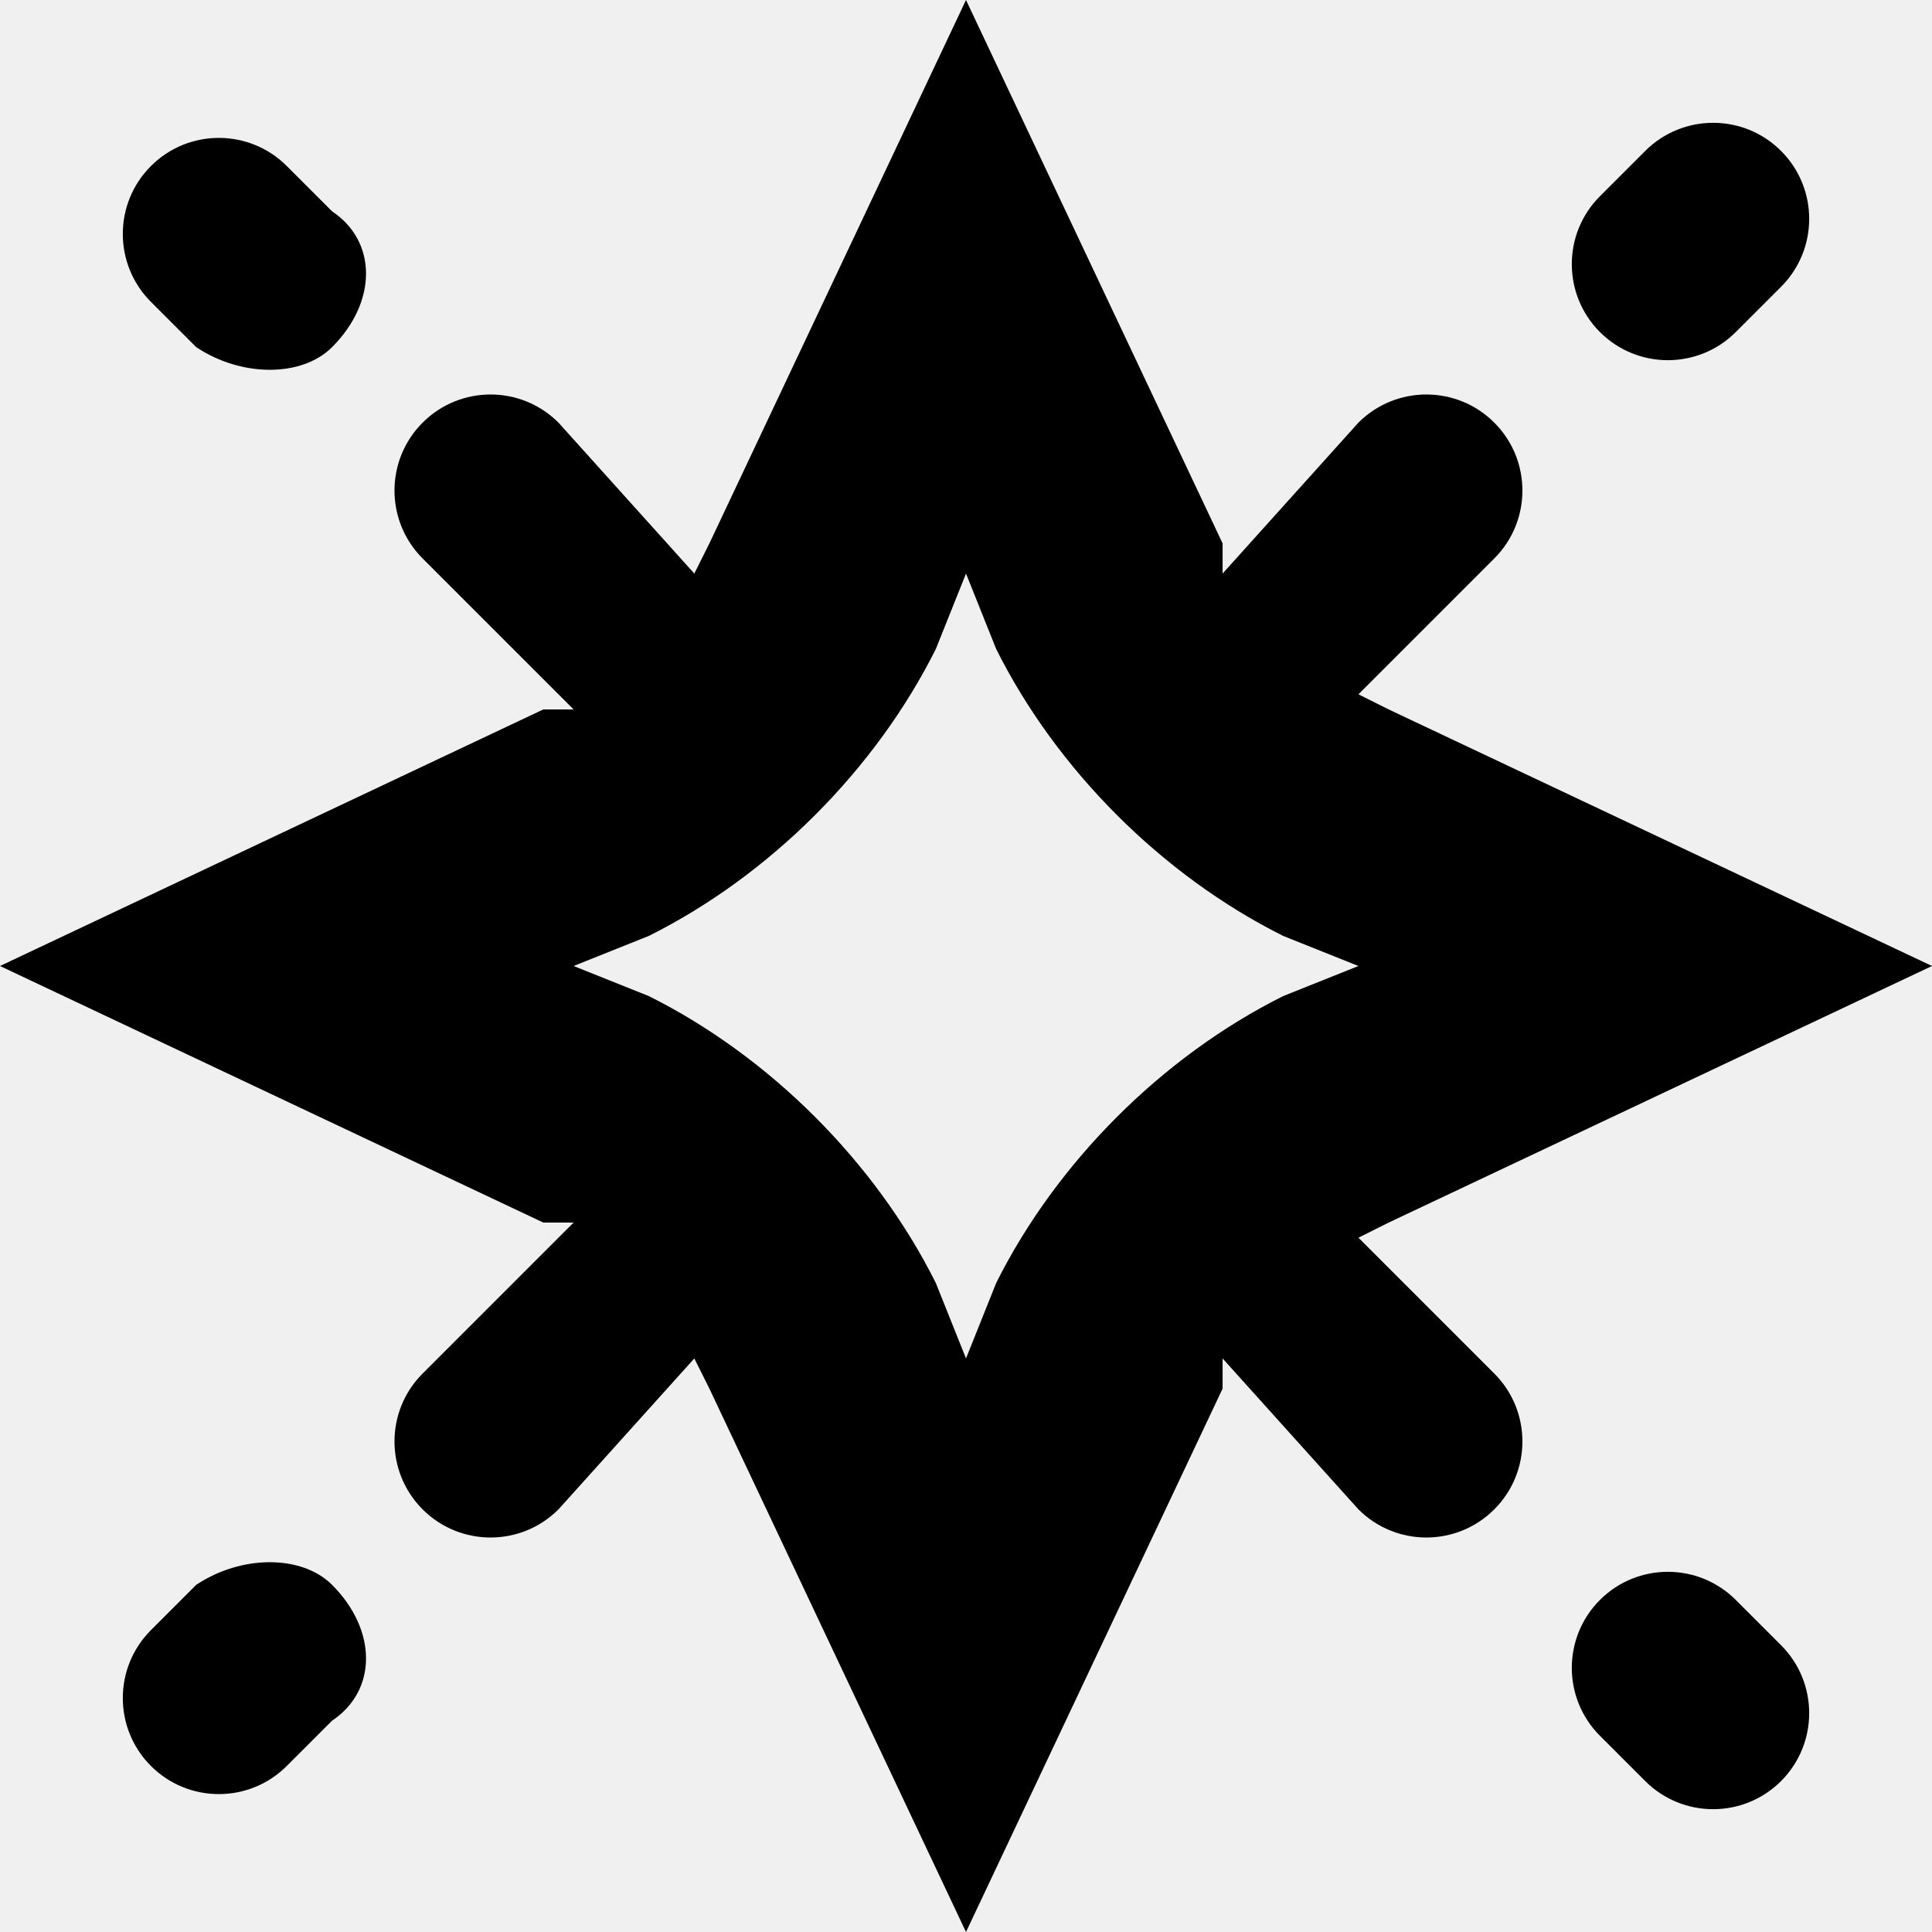
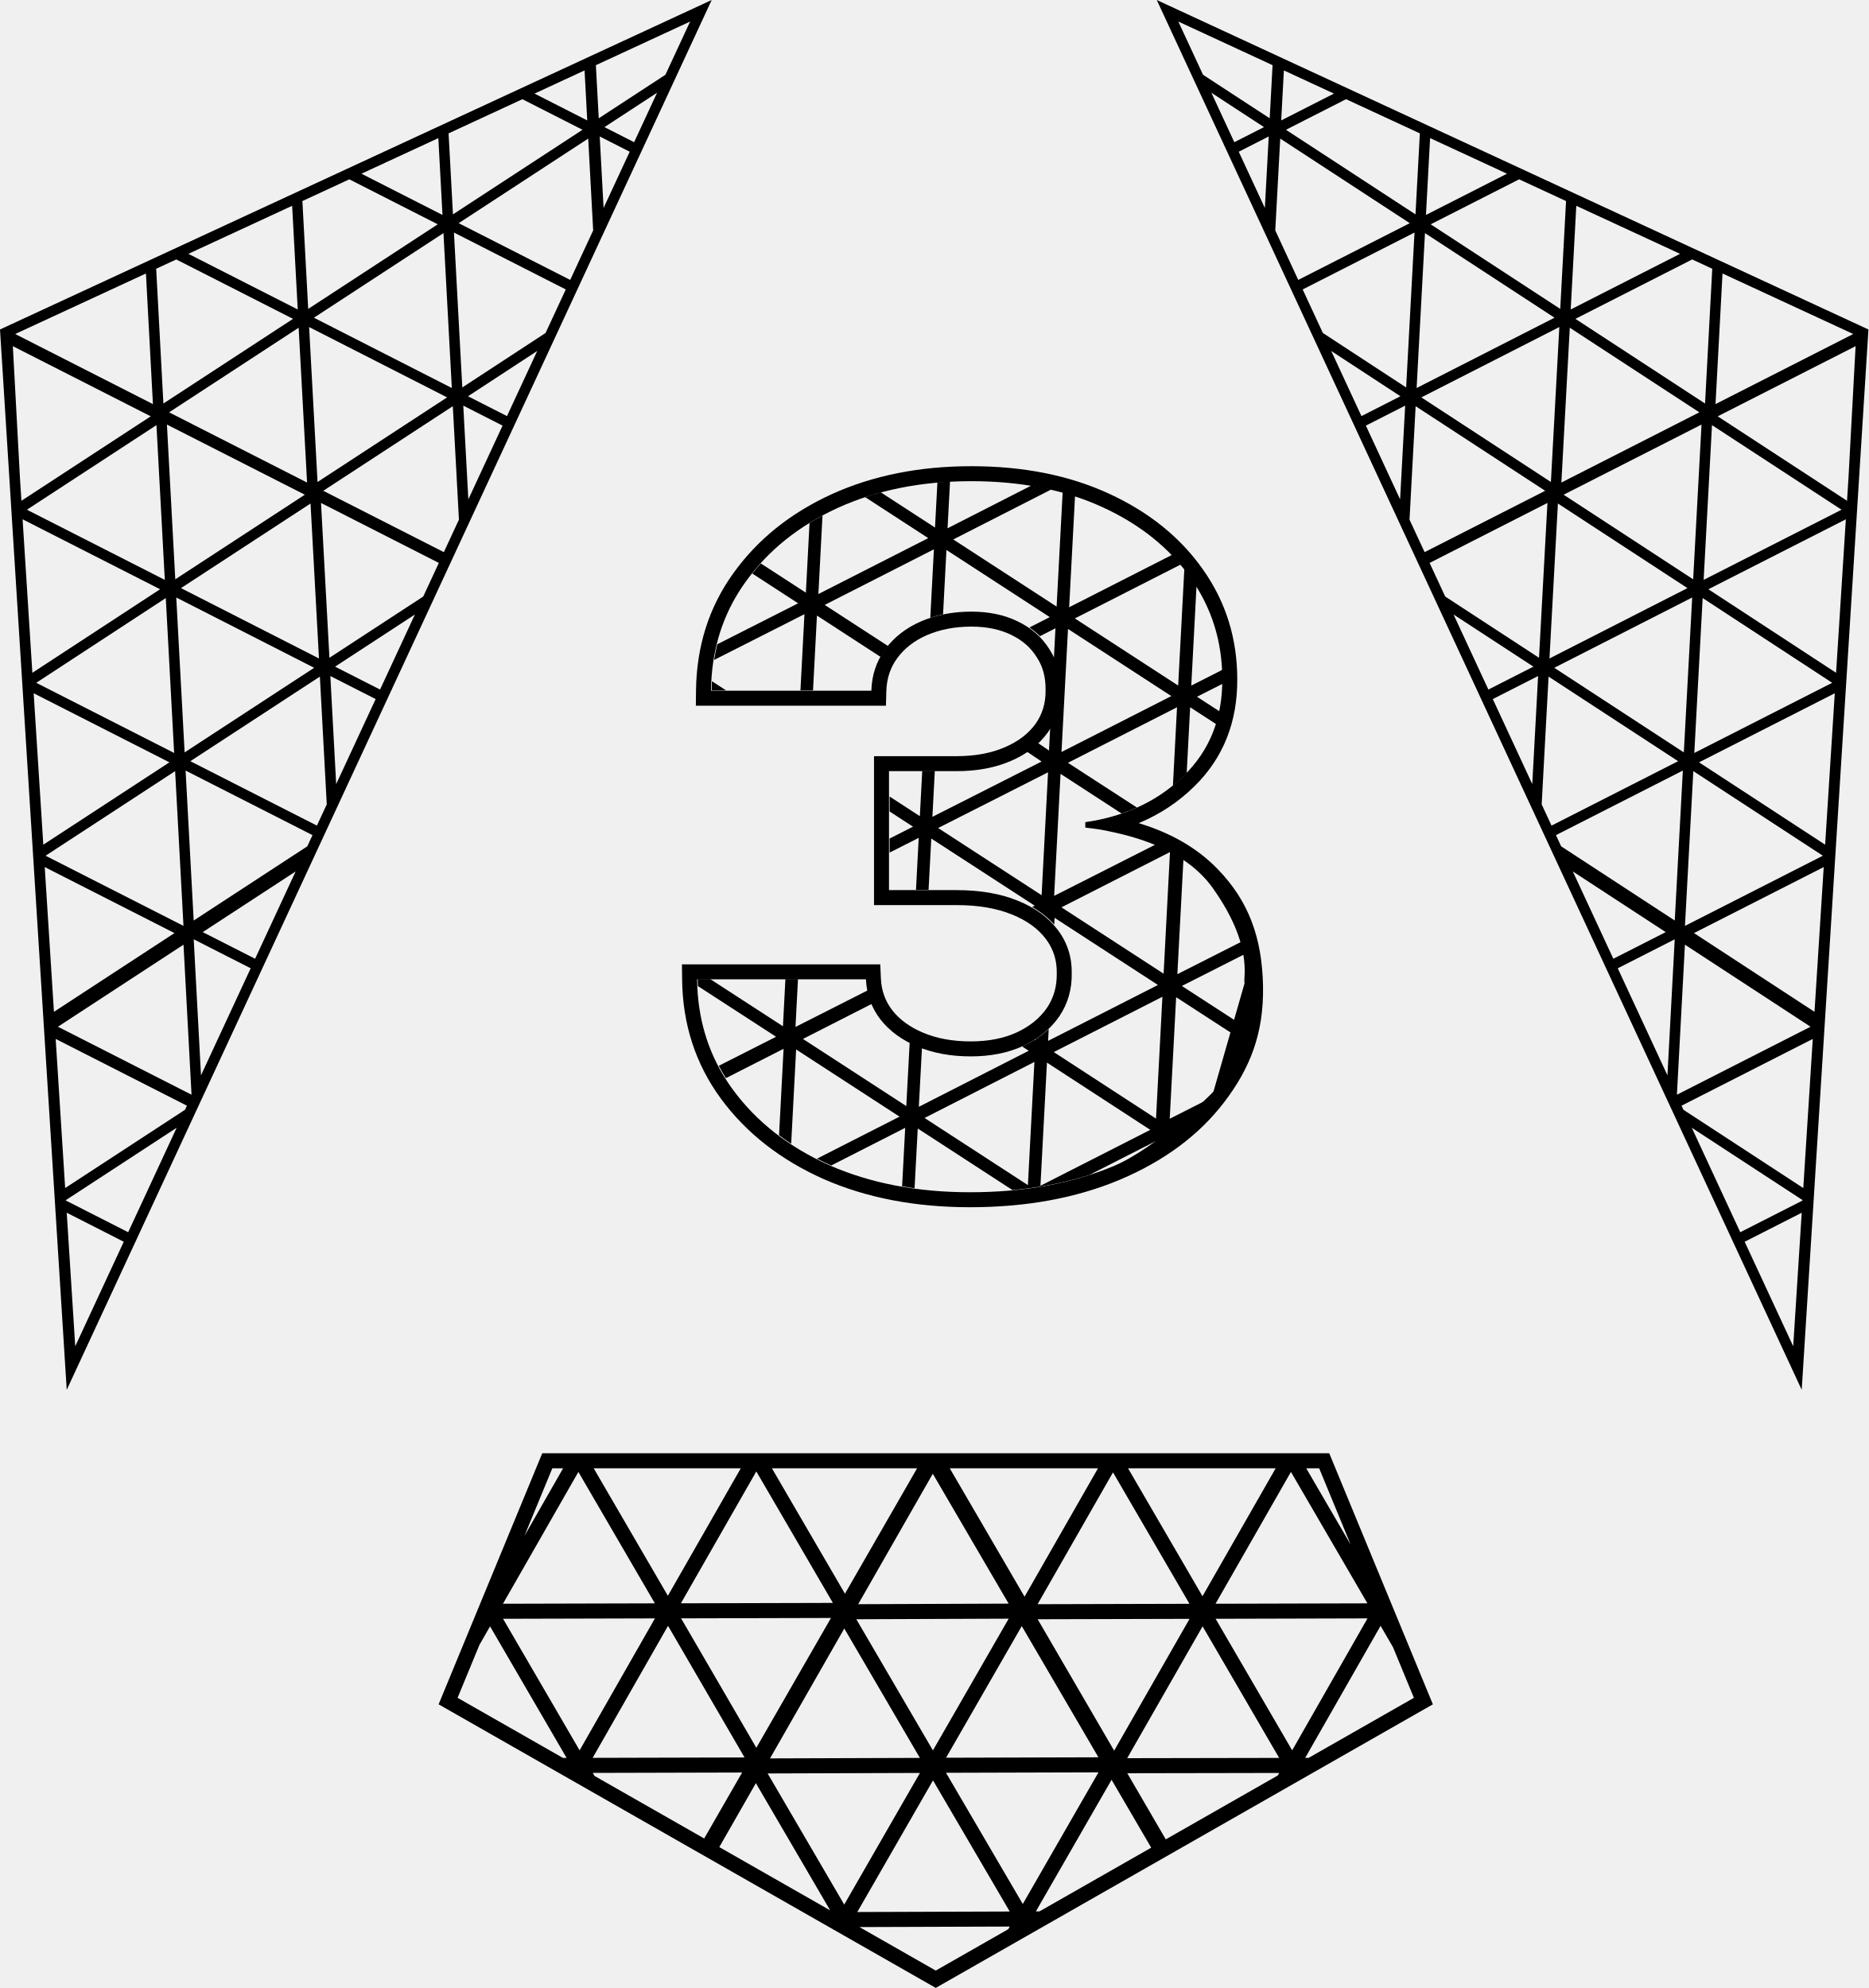
- <svg xmlns="http://www.w3.org/2000/svg" viewBox="0 0 128 128">
-   <path fill-rule="evenodd" d="M81 36 64 0 47 36l-1 2-9-10a6 6 0 0 0-9 9l10 10h-2L0 64l36 17h2L28 91a6 6 0 1 0 9 9l9-10 1 2 17 36 17-36v-2l9 10a6 6 0 1 0 9-9l-9-9 2-1 36-17-36-17-2-1 9-9a6 6 0 1 0-9-9l-9 10v-2Zm-17 2-2 5c-4 8-11 15-19 19l-5 2 5 2c8 4 15 11 19 19l2 5 2-5c4-8 11-15 19-19l5-2-5-2c-8-4-15-11-19-19l-2-5Z" clip-rule="evenodd" />
-   <path d="M118 19a6 6 0 0 0-9-9l-3 3a6 6 0 1 0 9 9l3-3Zm-96 4c-2 2-6 2-9 0l-3-3a6 6 0 1 1 9-9l3 3c3 2 3 6 0 9Zm0 82c-2-2-6-2-9 0l-3 3a6 6 0 1 0 9 9l3-3c3-2 3-6 0-9Zm96 4a6 6 0 0 1-9 9l-3-3a6 6 0 1 1 9-9l3 3Z" />
-   <style>path{fill:#000}@media (prefers-color-scheme:dark){path{fill:#fff}}</style>
+ <svg xmlns="http://www.w3.org/2000/svg" width="873" height="929" viewBox="0 0 873 929" fill="none">
+   <path fill-rule="evenodd" clip-rule="evenodd" d="M384.645 550.903L384.624 550.893C364.649 541.932 348.643 529.473 336.858 513.433C324.963 497.24 318.935 478.586 318.708 457.721L318.632 450.645H411.29L411.591 457.331C411.844 462.968 413.619 467.834 416.931 472.137C420.31 476.422 425.032 479.957 431.382 482.617C437.675 485.254 445.021 486.653 453.547 486.653C462.01 486.653 469.155 485.171 475.147 482.411C481.334 479.506 485.902 475.692 489.123 471.055C492.264 466.43 493.842 461.128 493.755 454.9L493.754 454.803L493.755 454.705C493.84 448.63 492.141 443.416 488.666 438.796C485.131 434.098 479.971 430.222 472.801 427.344L472.786 427.338L472.771 427.332C465.774 424.487 457.206 422.952 446.894 422.952H408.37V353.361H446.894C455.743 353.361 463.212 351.907 469.456 349.201L469.473 349.194L469.49 349.186C475.877 346.457 480.549 342.781 483.821 338.275C487.018 333.768 488.613 328.616 488.527 322.557L488.526 322.457L488.527 322.357C488.615 316.331 487.186 311.367 484.446 307.188L484.403 307.123L484.362 307.057C481.627 302.678 477.758 299.225 472.528 296.705L472.507 296.695L472.486 296.685C467.378 294.181 461.232 292.819 453.864 292.819C446.047 292.819 439.145 294.192 433.051 296.819C427.1 299.429 422.578 303.01 419.259 307.506C416.043 311.863 414.302 316.937 414.129 322.975L413.935 329.774H325.126L325.203 322.698C325.429 302.093 331.218 283.719 342.678 267.834C354.019 252.009 369.381 239.741 388.535 230.97L388.542 230.967L388.549 230.964C407.866 222.17 429.686 217.858 453.864 217.858C477.911 217.858 499.377 222.055 518.094 230.659C536.699 239.211 551.458 251.011 562.083 266.157C572.759 281.269 578.086 298.42 578.09 317.385C578.201 337.31 571.597 354.177 558.099 367.403C550.59 374.821 541.882 380.56 532.05 384.66C547.045 389.195 559.457 396.295 568.993 406.191C583.248 420.873 589.704 437.962 590.129 460.841C590.543 483.116 583.905 499.402 572.063 514.953M567 510C566.5 511 540.199 536.505 520.556 544.822C501.018 553.034 478.577 557.141 453.23 557.141C428.518 557.141 406.604 552.929 387.489 544.506C368.48 535.978 353.483 524.239 342.5 509.288C332.851 496.154 327.359 481.273 326.024 464.645C325.839 462.346 325.734 460.012 325.708 457.645H404.598C404.914 464.7 407.185 470.964 411.409 476.439C415.634 481.809 421.389 486.02 428.676 489.073C435.963 492.127 444.254 493.653 453.547 493.653C462.841 493.653 471.026 492.021 478.101 488.757C485.283 485.388 490.88 480.808 494.893 475.018C498.906 469.122 500.86 462.383 500.754 454.803C500.86 447.222 498.695 440.484 494.259 434.588C489.824 428.692 483.54 424.112 475.408 420.848C467.382 417.584 457.877 415.952 446.894 415.952H415.37V360.361H446.894C456.504 360.361 464.953 358.782 472.24 355.623C479.633 352.465 485.388 348.043 489.507 342.357C493.626 336.567 495.632 329.934 495.527 322.458C495.632 315.194 493.89 308.824 490.299 303.349C486.814 297.769 481.903 293.452 475.567 290.399C469.336 287.346 462.102 285.819 453.864 285.819C445.204 285.819 437.336 287.346 430.261 290.399C423.29 293.452 417.746 297.769 413.627 303.349C409.508 308.929 407.343 315.404 407.132 322.774H332.203C332.229 320.406 332.333 318.073 332.515 315.774C333.816 299.375 339.098 284.757 348.361 271.921C358.922 257.181 373.285 245.652 391.449 237.335C409.72 229.017 430.525 224.858 453.864 224.858C477.098 224.858 497.533 228.912 515.17 237.019C532.807 245.126 546.536 256.181 556.357 270.184C566.179 284.082 571.09 299.822 571.09 317.405C571.195 335.619 565.228 350.622 553.189 362.414C544.012 371.483 532.804 377.874 519.567 381.587C515.683 382.677 511.625 383.536 507.392 384.164C507.292 384.179 507.191 384.194 507.091 384.209V386.735C507.216 386.75 507.341 386.765 507.465 386.78C511.76 387.293 513.568 387.501 517.5 388.318C527.601 390.415 553.189 396 566.689 415.043C585.799 442 580.706 456.666 581.5 459.5M572.063 514.953C560.22 530.505 543.85 542.56 523.285 551.268L523.268 551.275C502.721 559.912 479.329 564.141 453.23 564.141C427.722 564.141 404.819 559.792 384.666 550.912L384.645 550.903" fill="url(#paint0_linear_1023_666)" />
+   <path fill-rule="evenodd" clip-rule="evenodd" d="M550.146 527.545L546.176 529.556L546.12 530.615C544.157 532.039 542.125 533.415 540.024 534.742L540.105 533.213L508.993 549.053C497.867 552.603 485.901 554.964 473.094 556.137L428.799 527.353L427.322 555.287C425.358 555.017 423.414 554.716 421.492 554.383L422.938 527.043L388.384 544.635C388.183 544.547 387.982 544.459 387.781 544.371C385.705 543.44 383.677 542.47 381.697 541.462L420.293 521.813L371.976 490.416L369.666 534.481C367.719 533.197 365.83 531.867 363.998 530.49L366.115 490.104L339.165 503.824C337.977 501.932 336.868 500.007 335.841 498.047L362.612 484.486L326.088 460.797C326.041 459.708 326.012 458.613 326 457.51H331.793L365.817 479.578L366.974 457.51H372.852L371.677 479.895L405.513 462.749C405.944 464.937 406.587 467.039 407.442 469.056L375.163 485.496L423.447 516.872L425.035 487.1C426.292 487.753 427.603 488.366 428.968 488.938C429.564 489.187 430.167 489.427 430.776 489.656L429.306 517.219L480.66 491.024L477.548 489.002C477.831 488.878 478.113 488.751 478.393 488.622C480.189 487.78 481.885 486.861 483.483 485.868L483.845 486.103L483.871 485.624C486.113 484.197 488.155 482.619 489.999 480.889L489.707 486.413L541.03 460.284L492.747 428.909L492.581 432.055C489.746 428.891 486.305 426.158 482.259 423.856L483.472 423.242L435.117 391.848L433.86 415.817H427.982L429.256 391.529L415.662 398.418V391.847L426.588 386.31L415.662 379.216V372.227L429.788 381.398L430.898 360.226H436.776L435.649 381.717L486.668 355.863L479.5 351.035C481.369 349.804 483.091 348.461 484.661 347L490.128 350.717L493.148 293.604L485.897 297.295C484.409 295.804 482.771 294.445 480.984 293.219L490.492 288.379L442.215 257.007L440.626 287.06C438.584 287.499 436.596 288.043 434.662 288.691L436.354 256.697L385.326 282.676L414.935 301.899C414.587 302.329 414.249 302.767 413.919 303.213C413.017 304.436 412.208 305.701 411.493 307.01L381.706 287.654L379.871 322.639H373.993L375.863 287.005L333.66 308.391C334.05 305.91 334.537 303.473 335.121 301.08L372.906 281.932L351.494 268.013C352.772 266.399 354.099 264.826 355.475 263.294L376.532 276.965L378.239 244.403C380.203 243.188 382.224 242.021 384.3 240.901L382.377 277.601L433.709 251.467L404.211 232.299C406.619 231.494 409.065 230.754 411.55 230.077L436.863 246.526L437.988 225.424C439.936 225.25 441.902 225.109 443.889 225L442.723 246.874L481.944 226.867C485.112 227.383 488.216 227.993 491.256 228.696L445.401 252.087L493.684 283.462L496.509 230.022C498.466 230.558 500.395 231.135 502.295 231.752L499.546 283.77L547.731 259.238C549.141 260.7 550.496 262.202 551.797 263.745L502.202 288.994L550.481 320.367L553.373 265.668C554.509 267.094 555.602 268.555 556.649 270.048C557.488 271.236 558.291 272.436 559.059 273.65L556.608 320.372L571.281 312.937C571.348 314.368 571.382 315.812 571.382 317.269C571.386 318.006 571.38 318.738 571.365 319.465L559.273 325.592L569.902 332.493C569.47 334.53 568.943 336.518 568.322 338.456L556.078 330.506L554.463 361.296C554.14 361.626 553.813 361.954 553.481 362.279C551.736 364.003 549.918 365.631 548.026 367.161L549.947 330.508L498.975 356.458L531.235 377.382C528.917 378.408 526.524 379.335 524.055 380.162L495.525 361.62L492.534 418.65L539.899 394.657C544.627 396.641 548.975 398.943 552.943 401.561L550.105 455.236L580.8 439.682C581.326 441.605 581.773 443.569 582.141 445.573L552.204 460.744L581.364 479.657C580.909 481.671 580.379 483.656 579.773 485.613L549.535 466L546.532 522.805L564.148 513.882C560.023 518.818 555.356 523.373 550.146 527.545ZM546.651 398.178L495.942 423.994L543.68 455.015L546.651 398.178ZM543.115 465.799L492.36 491.639L540.129 522.732L543.115 465.799ZM495.969 351.411L499.009 293.911L547.289 325.284L495.969 351.411ZM537.454 527.986L486.13 554.115L489.172 496.558L537.454 527.986ZM480.268 553.808L431.985 522.433L483.311 496.252L480.268 553.808ZM438.316 386.935L486.673 418.331L489.685 360.905L438.316 386.935Z" fill="url(#paint1_linear_1023_666)" />
+   <path d="M332.631 318.322C332.556 319.747 332.511 321.187 332.495 322.639H339.28L332.631 318.322Z" fill="url(#paint2_linear_1023_666)" />
+   <path fill-rule="evenodd" clip-rule="evenodd" d="M253.358 679.112L204.939 796.439L437.214 928.953L669.485 796.439L621.066 679.112H253.358ZM245.001 717.796L258.063 686.144H263.102L245.001 717.796ZM224.001 768.682L213.801 793.399L263.026 821.482L264.735 821.478L228.966 760.001L224.001 768.682ZM277.765 829.891L329.016 859.129L346.741 828.303L276.947 828.484L277.765 829.891ZM336.076 863.157L387.879 892.711L353.168 833.27L336.076 863.157ZM401.571 900.523L437.214 920.857L471.093 901.528L471.808 900.288L401.571 900.523ZM485.675 893.209L537.885 863.423L519.362 831.703L483.992 893.215L485.675 893.209ZM544.686 859.543L597.041 829.673L597.706 828.511L526.705 828.639L544.686 859.543ZM611.459 821.448L660.623 793.399L650.857 769.735L645.057 759.755L609.838 821.452L611.459 821.448ZM631.091 721.839L616.361 686.144H610.324L631.091 721.839ZM527.062 686.144H596.033L561.844 745.927L527.062 686.144ZM443.76 686.144H513.019L478.706 746.145L443.76 686.144ZM360.659 686.144H428.497L394.789 744.744L360.659 686.144ZM277.393 686.144H346.116L312.05 745.712L277.393 686.144ZM305.972 749.248L270.239 687.831L235.01 749.432L305.972 749.248ZM638.903 749.248L603.169 687.831L567.941 749.432L638.903 749.248ZM389.157 749.046L353.377 687.613L318.139 749.23L389.157 749.046ZM306.012 756.28L235.044 756.464L270.813 817.942L306.012 756.28ZM358.667 828.742L394.449 890.017L429.819 828.505L358.667 828.742ZM435.935 831.977L400.562 893.494L471.784 893.256L435.935 831.977ZM526.665 821.607L597.666 821.478L561.897 760.001L526.665 821.607ZM567.975 756.464L603.744 817.942L638.942 756.28L567.975 756.464ZM555.766 749.463L520.032 688.046L484.804 749.647L555.766 749.463ZM388.269 756.081L318.23 756.262L353.385 816.749L388.269 756.081ZM347.878 821.268L312.126 759.755L276.907 821.452L347.878 821.268ZM359.78 821.706L429.795 821.473L394.482 761.001L359.78 821.706ZM400.102 756.679L435.892 817.969L471.29 756.409L400.102 756.679ZM477.405 759.882L442.033 821.397L513.222 821.192L477.405 759.882ZM520.571 818.097L555.8 756.496L484.838 756.679L520.571 818.097ZM471.269 749.377L435.832 688.693L400.976 749.643L471.269 749.377ZM513.25 828.224L442.006 828.429L477.876 889.743L513.25 828.224Z" fill="url(#paint3_linear_1023_666)" />
+   <path fill-rule="evenodd" clip-rule="evenodd" d="M540.476 0L841.82 649.476L873 153.97L540.476 0ZM562.093 34.937L550.552 10.069L594.586 30.458L593.247 55.286L562.093 34.937ZM565.993 43.34L576.718 66.451L590.578 59.399L565.993 43.34ZM578.784 70.901L590.986 97.195L592.789 63.775L578.784 70.901ZM595.851 107.678L606.585 130.808L658.693 104.293L598.167 64.758L595.851 107.678ZM608.651 135.259L618.091 155.601L656.999 181.058L660.904 108.669L608.651 135.259ZM621.996 164.015L636.117 194.442L654.333 185.173L621.996 164.015ZM638.182 198.893L654.177 233.357L656.541 189.551L638.182 198.893ZM658.573 242.831L665.622 258.019L721.96 229.35L661.434 189.815L658.573 242.831ZM667.961 263.058L675.246 278.756L719.077 307.386L723.014 235.031L667.961 263.058ZM679.146 287.159L695.422 322.232L716.454 311.529L679.146 287.159ZM697.487 326.682L715.927 366.416L718.652 315.912L697.487 326.682ZM720.324 375.889L724.927 385.808L784.072 355.711L723.546 316.176L720.324 375.889ZM726.992 390.258L729.422 395.494L782.502 430.165L786.283 360.087L726.992 390.258ZM734.868 407.229L753.805 448.034L778.275 435.582L734.868 407.229ZM755.87 452.484L779.085 502.507L782.486 438.94L755.87 452.484ZM786.554 518.601L785.67 516.696L846.99 485.493L842.554 555.18L786.554 518.601ZM790.454 527.004L813.11 575.822L842.182 561.028L842.197 560.803L790.454 527.004ZM841.82 566.714L815.175 580.272L837.848 629.128L841.82 566.714ZM847.796 472.828L852.101 405.185L791.482 436.032L847.796 472.828ZM857.27 323.965L852.767 394.726L793.845 356.239L857.27 323.965ZM862.444 242.67L857.879 314.403L798.205 275.359L862.444 242.67ZM863.674 223.349L862.995 234.018L802.569 194.548L866.997 161.763L863.674 223.349ZM865.904 156.087L804.815 127.801L801.549 188.835L865.904 156.087ZM800.026 125.583L790.644 121.239L736.084 149.003L796.656 188.568L800.026 125.583ZM784.984 118.618L736.5 96.169L733.886 144.62L784.984 118.618ZM731.712 93.952L709.781 83.797L668.466 104.821L728.993 144.356L731.712 93.952ZM704.121 81.176L668.193 64.54L666.255 100.444L704.121 81.176ZM663.405 62.323L628.919 46.355L600.836 60.645L661.362 100.18L663.405 62.323ZM623.258 43.734L599.873 32.906L598.623 56.27L623.258 43.734ZM860.426 238.196L799.9 198.661L795.997 270.981L860.426 238.196ZM851.702 399.887L791.176 360.352L787.274 432.672L851.702 399.887ZM665.797 108.933L661.892 181.323L726.327 148.47L665.797 108.933ZM791.104 270.717L795.007 198.396L730.578 231.181L791.104 270.717ZM788.438 274.831L727.907 235.293L723.967 307.702L788.438 274.831ZM790.646 279.209L726.211 312.062L786.741 351.599L790.646 279.209ZM795.539 279.473L791.634 351.863L856.066 319.076L795.539 279.473ZM664.1 185.701L724.631 225.239L728.571 152.829L664.1 185.701ZM793.99 192.682L733.461 153.146L729.525 225.5L793.99 192.682ZM783.508 511.565L845.942 479.795L787.259 441.451L783.508 511.565Z" fill="url(#paint4_linear_1023_666)" />
+   <path fill-rule="evenodd" clip-rule="evenodd" d="M332.524 0L31.18 649.476L0 153.97L332.524 0ZM310.907 34.937L322.448 10.069L278.414 30.458L279.753 55.286L310.907 34.937ZM307.007 43.34L296.282 66.451L282.422 59.399L307.007 43.34ZM294.216 70.901L282.014 97.195L280.211 63.775L294.216 70.901ZM277.149 107.678L266.415 130.808L214.307 104.293L274.833 64.758L277.149 107.678ZM264.349 135.259L254.908 155.601L216.001 181.058L212.096 108.669L264.349 135.259ZM251.004 164.015L236.883 194.442L218.667 185.173L251.004 164.015ZM234.818 198.893L218.823 233.357L216.459 189.551L234.818 198.893ZM214.427 242.831L207.378 258.019L151.04 229.35L211.566 189.815L214.427 242.831ZM205.039 263.058L197.754 278.756L153.923 307.386L149.986 235.031L205.039 263.058ZM193.854 287.159L177.578 322.232L156.546 311.529L193.854 287.159ZM175.513 326.682L157.073 366.416L154.348 315.912L175.513 326.682ZM152.676 375.889L148.073 385.808L88.928 355.711L149.454 316.176L152.676 375.889ZM146.008 390.258L143.578 395.494L90.498 430.165L86.717 360.087L146.008 390.258ZM138.132 407.229L119.195 448.034L94.725 435.582L138.132 407.229ZM117.13 452.484L93.915 502.507L90.514 438.94L117.13 452.484ZM86.446 518.601L87.33 516.696L26.01 485.493L30.445 555.18L86.446 518.601ZM82.546 527.004L59.89 575.822L30.818 561.028L30.803 560.803L82.546 527.004ZM31.18 566.714L57.825 580.272L35.152 629.128L31.18 566.714ZM25.204 472.828L20.899 405.185L81.518 436.032L25.204 472.828ZM15.73 323.965L20.233 394.726L79.155 356.239L15.73 323.965ZM10.556 242.67L15.121 314.403L74.795 275.359L10.556 242.67ZM9.326 223.349L10.005 234.018L70.431 194.548L6.003 161.763L9.326 223.349ZM7.096 156.087L68.186 127.801L71.451 188.835L7.096 156.087ZM72.974 125.583L82.356 121.239L136.916 149.003L76.344 188.568L72.974 125.583ZM88.016 118.618L136.5 96.169L139.114 144.62L88.016 118.618ZM141.288 93.952L163.219 83.797L204.533 104.821L144.007 144.356L141.288 93.952ZM168.879 81.176L204.807 64.54L206.745 100.444L168.879 81.176ZM209.595 62.323L244.081 46.355L272.164 60.645L211.638 100.18L209.595 62.323ZM249.742 43.734L273.127 32.906L274.377 56.27L249.742 43.734ZM12.574 238.196L73.1 198.661L77.002 270.981L12.574 238.196ZM21.298 399.887L81.824 360.352L85.726 432.672L21.298 399.887ZM207.203 108.933L211.108 181.323L146.673 148.47L207.203 108.933ZM81.896 270.717L77.993 198.396L142.422 231.181L81.896 270.717ZM84.561 274.831L145.093 235.293L149.033 307.702L84.561 274.831ZM82.354 279.209L146.788 312.062L86.259 351.599L82.354 279.209ZM77.461 279.473L81.366 351.863L16.934 319.076L77.461 279.473ZM208.9 185.701L148.369 225.239L144.429 152.829L208.9 185.701ZM79.01 192.682L139.539 153.146L143.475 225.5L79.01 192.682ZM89.492 511.565L27.058 479.795L85.741 441.451L89.492 511.565Z" fill="url(#paint5_linear_1023_666)" />
+   <defs>
+     <linearGradient id="paint0_linear_1023_666" x1="1078.44" y1="-165.759" x2="-200.921" y2="1165.34" gradientUnits="userSpaceOnUse">
+       <stop />
+       <stop offset="1" />
+     </linearGradient>
+     <linearGradient id="paint1_linear_1023_666" x1="1078.44" y1="-165.759" x2="-200.921" y2="1165.34" gradientUnits="userSpaceOnUse">
+       <stop />
+       <stop offset="1" />
+     </linearGradient>
+     <linearGradient id="paint2_linear_1023_666" x1="1078.44" y1="-165.759" x2="-200.921" y2="1165.34" gradientUnits="userSpaceOnUse">
+       <stop />
+       <stop offset="1" />
+     </linearGradient>
+     <linearGradient id="paint3_linear_1023_666" x1="1078.44" y1="-165.759" x2="-200.921" y2="1165.34" gradientUnits="userSpaceOnUse">
+       <stop />
+       <stop offset="1" />
+     </linearGradient>
+     <linearGradient id="paint4_linear_1023_666" x1="1078.44" y1="-165.759" x2="-200.921" y2="1165.34" gradientUnits="userSpaceOnUse">
+       <stop />
+       <stop offset="1" />
+     </linearGradient>
+     <linearGradient id="paint5_linear_1023_666" x1="1078.44" y1="-165.759" x2="-200.921" y2="1165.34" gradientUnits="userSpaceOnUse">
+       <stop />
+       <stop offset="1" />
+     </linearGradient>
+   </defs>
</svg>
